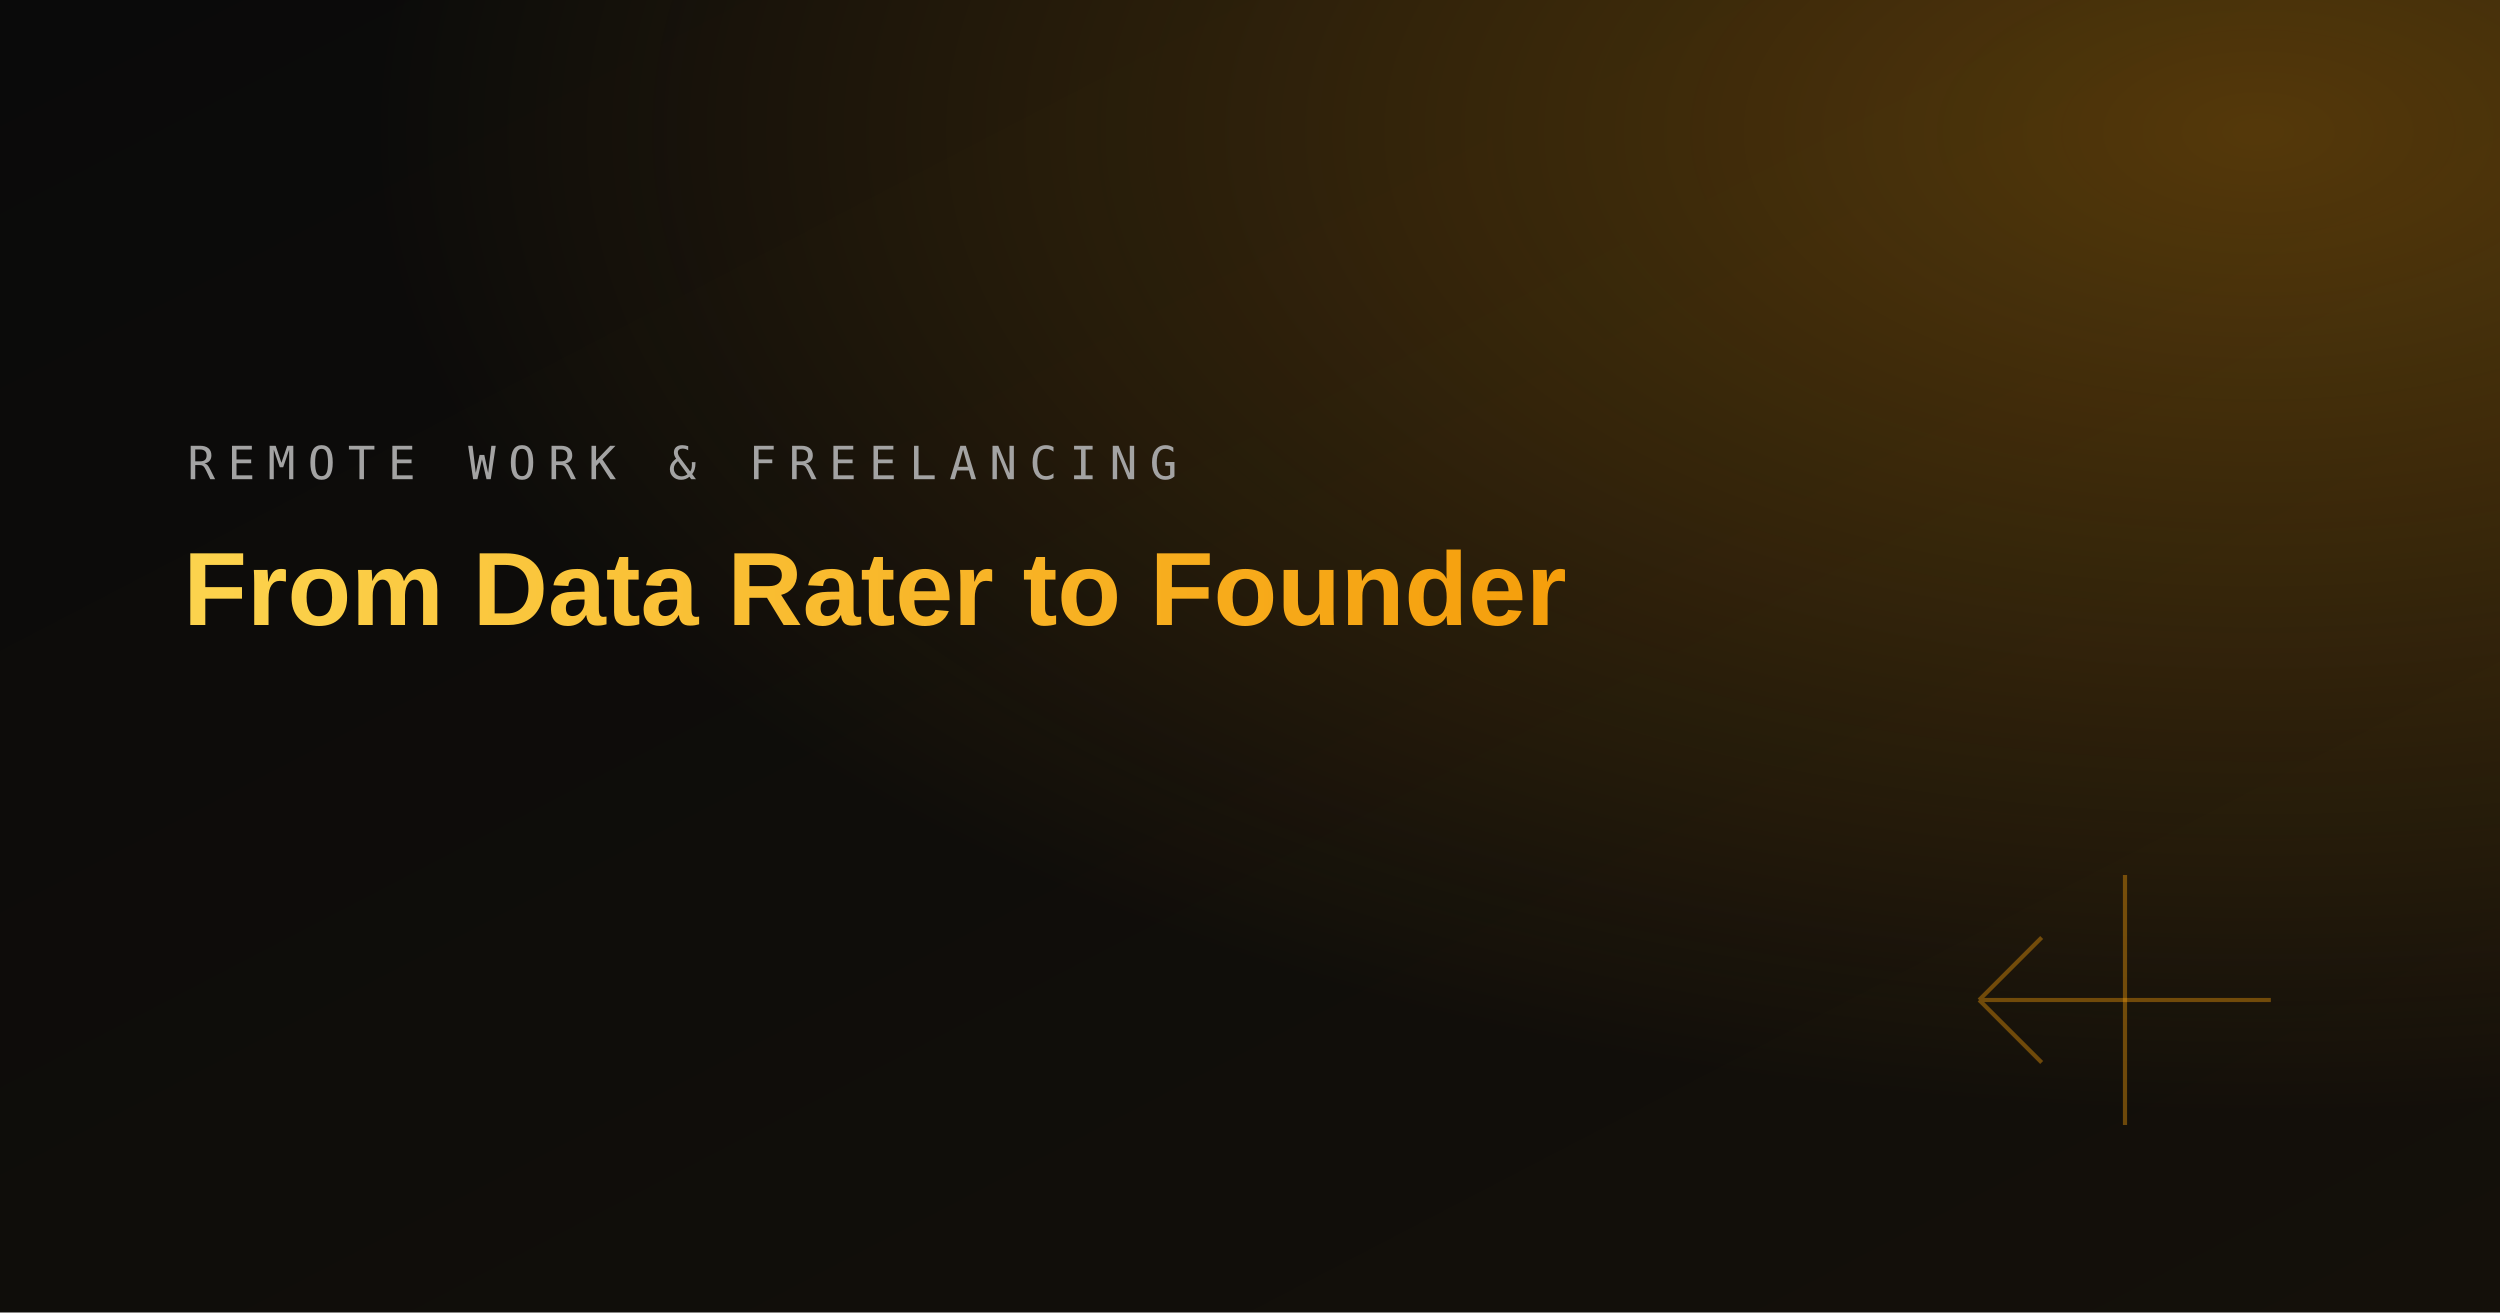
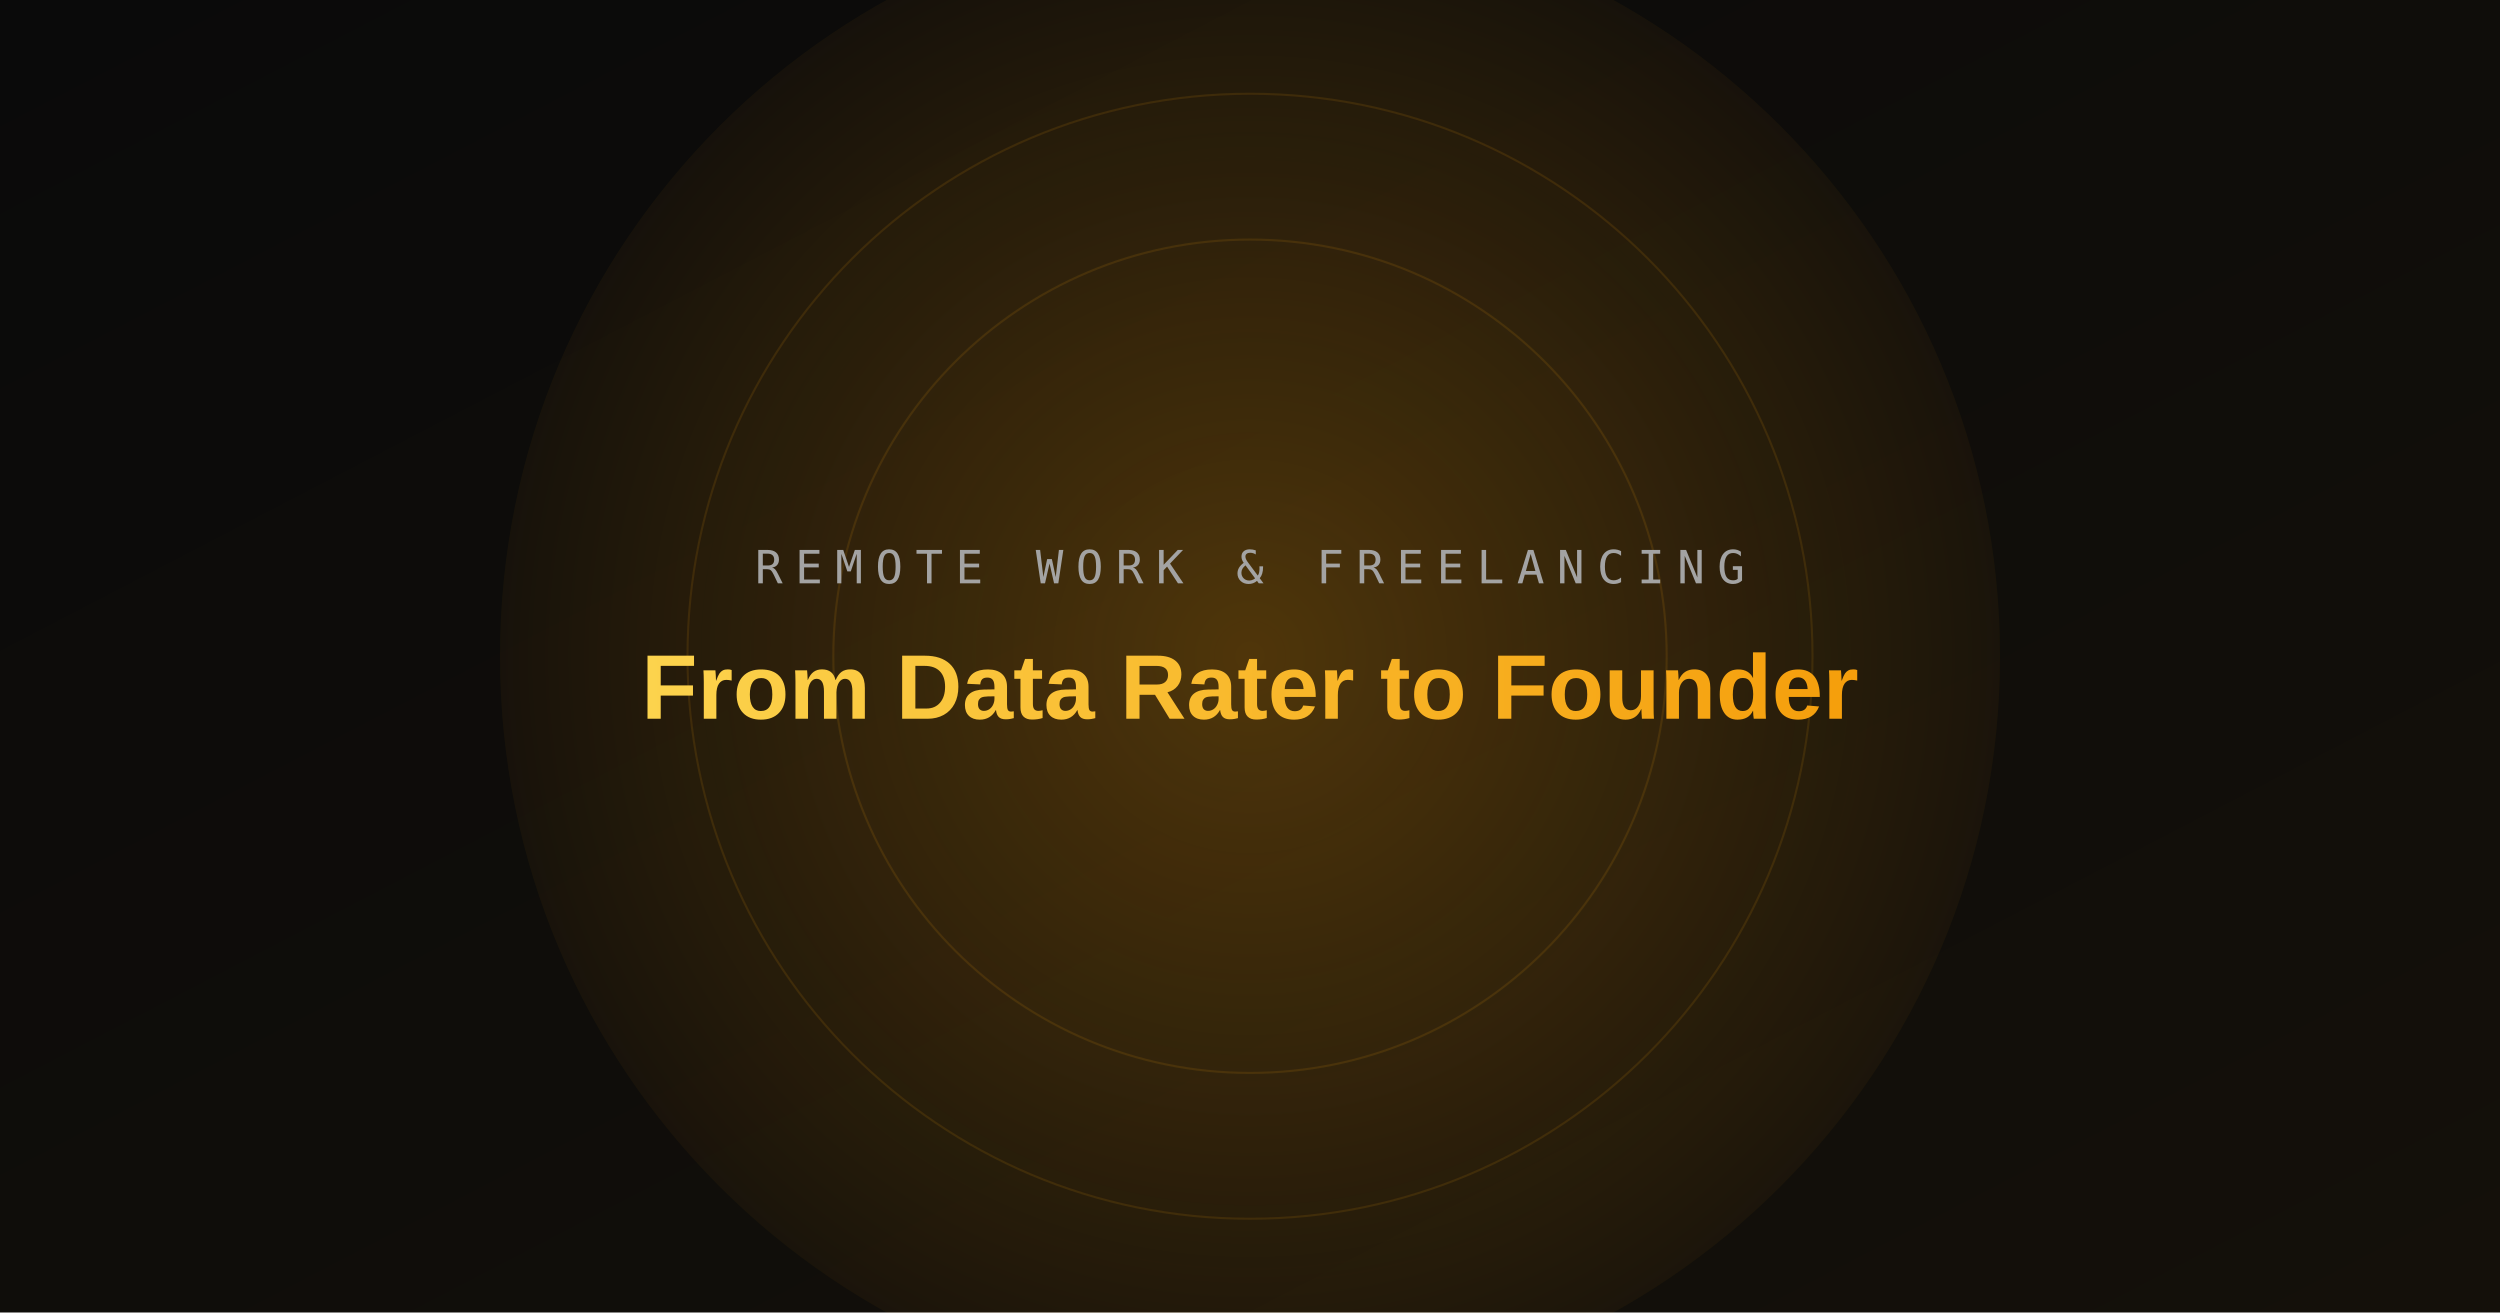
<svg xmlns="http://www.w3.org/2000/svg" width="1200" height="630" viewBox="0 0 1200 630">
  <defs>
    <linearGradient id="bg3" x1="0" y1="0" x2="1" y2="1">
      <stop offset="0%" stop-color="#0a0a0a" />
      <stop offset="100%" stop-color="#14100a" />
    </linearGradient>
-     <radialGradient id="glow3" cx="90%" cy="10%" r="75%">
-       <stop offset="0%" stop-color="#f59e0b" stop-opacity="0.3" />
+     <radialGradient id="glow3" cx="50%" cy="50%" r="60%">
+       <stop offset="0%" stop-color="#f59e0b" stop-opacity="0.28" />
      <stop offset="100%" stop-color="#f59e0b" stop-opacity="0" />
    </radialGradient>
    <linearGradient id="text3" x1="0" y1="0" x2="1" y2="0">
      <stop offset="0%" stop-color="#fcd34d" />
      <stop offset="100%" stop-color="#f59e0b" />
    </linearGradient>
  </defs>
  <rect width="1200" height="630" fill="url(#bg3)" />
-   <rect width="1200" height="630" fill="url(#glow3)" />
-   <g fill="none" stroke="#f59e0b" stroke-opacity="0.4" stroke-width="2">
-     <path d="M950 480 h140 M950 480 l30 -30 M950 480 l30 30" />
-     <path d="M1020 420 v120" />
+   <circle cx="600" cy="315" r="360" fill="url(#glow3)" />
+   <g fill="none" stroke="#f59e0b" stroke-opacity="0.12" stroke-width="1">
+     <circle cx="600" cy="315" r="270" />
+     <circle cx="600" cy="315" r="200" />
  </g>
-   <text x="90" y="230" font-family="monospace" font-size="22" letter-spacing="6" fill="#a3a3a3">REMOTE WORK &amp; FREELANCING</text>
-   <text x="88" y="300" font-family="Arial, sans-serif" font-size="50" font-weight="700" fill="url(#text3)">From Data Rater to Founder</text>
+   <text x="600" y="280" text-anchor="middle" font-family="monospace" font-size="22" letter-spacing="6" fill="#a3a3a3">REMOTE WORK &amp; FREELANCING</text>
+   <text x="600" y="345" text-anchor="middle" font-family="Arial, sans-serif" font-size="44" font-weight="700" fill="url(#text3)">From Data Rater to Founder</text>
</svg>
